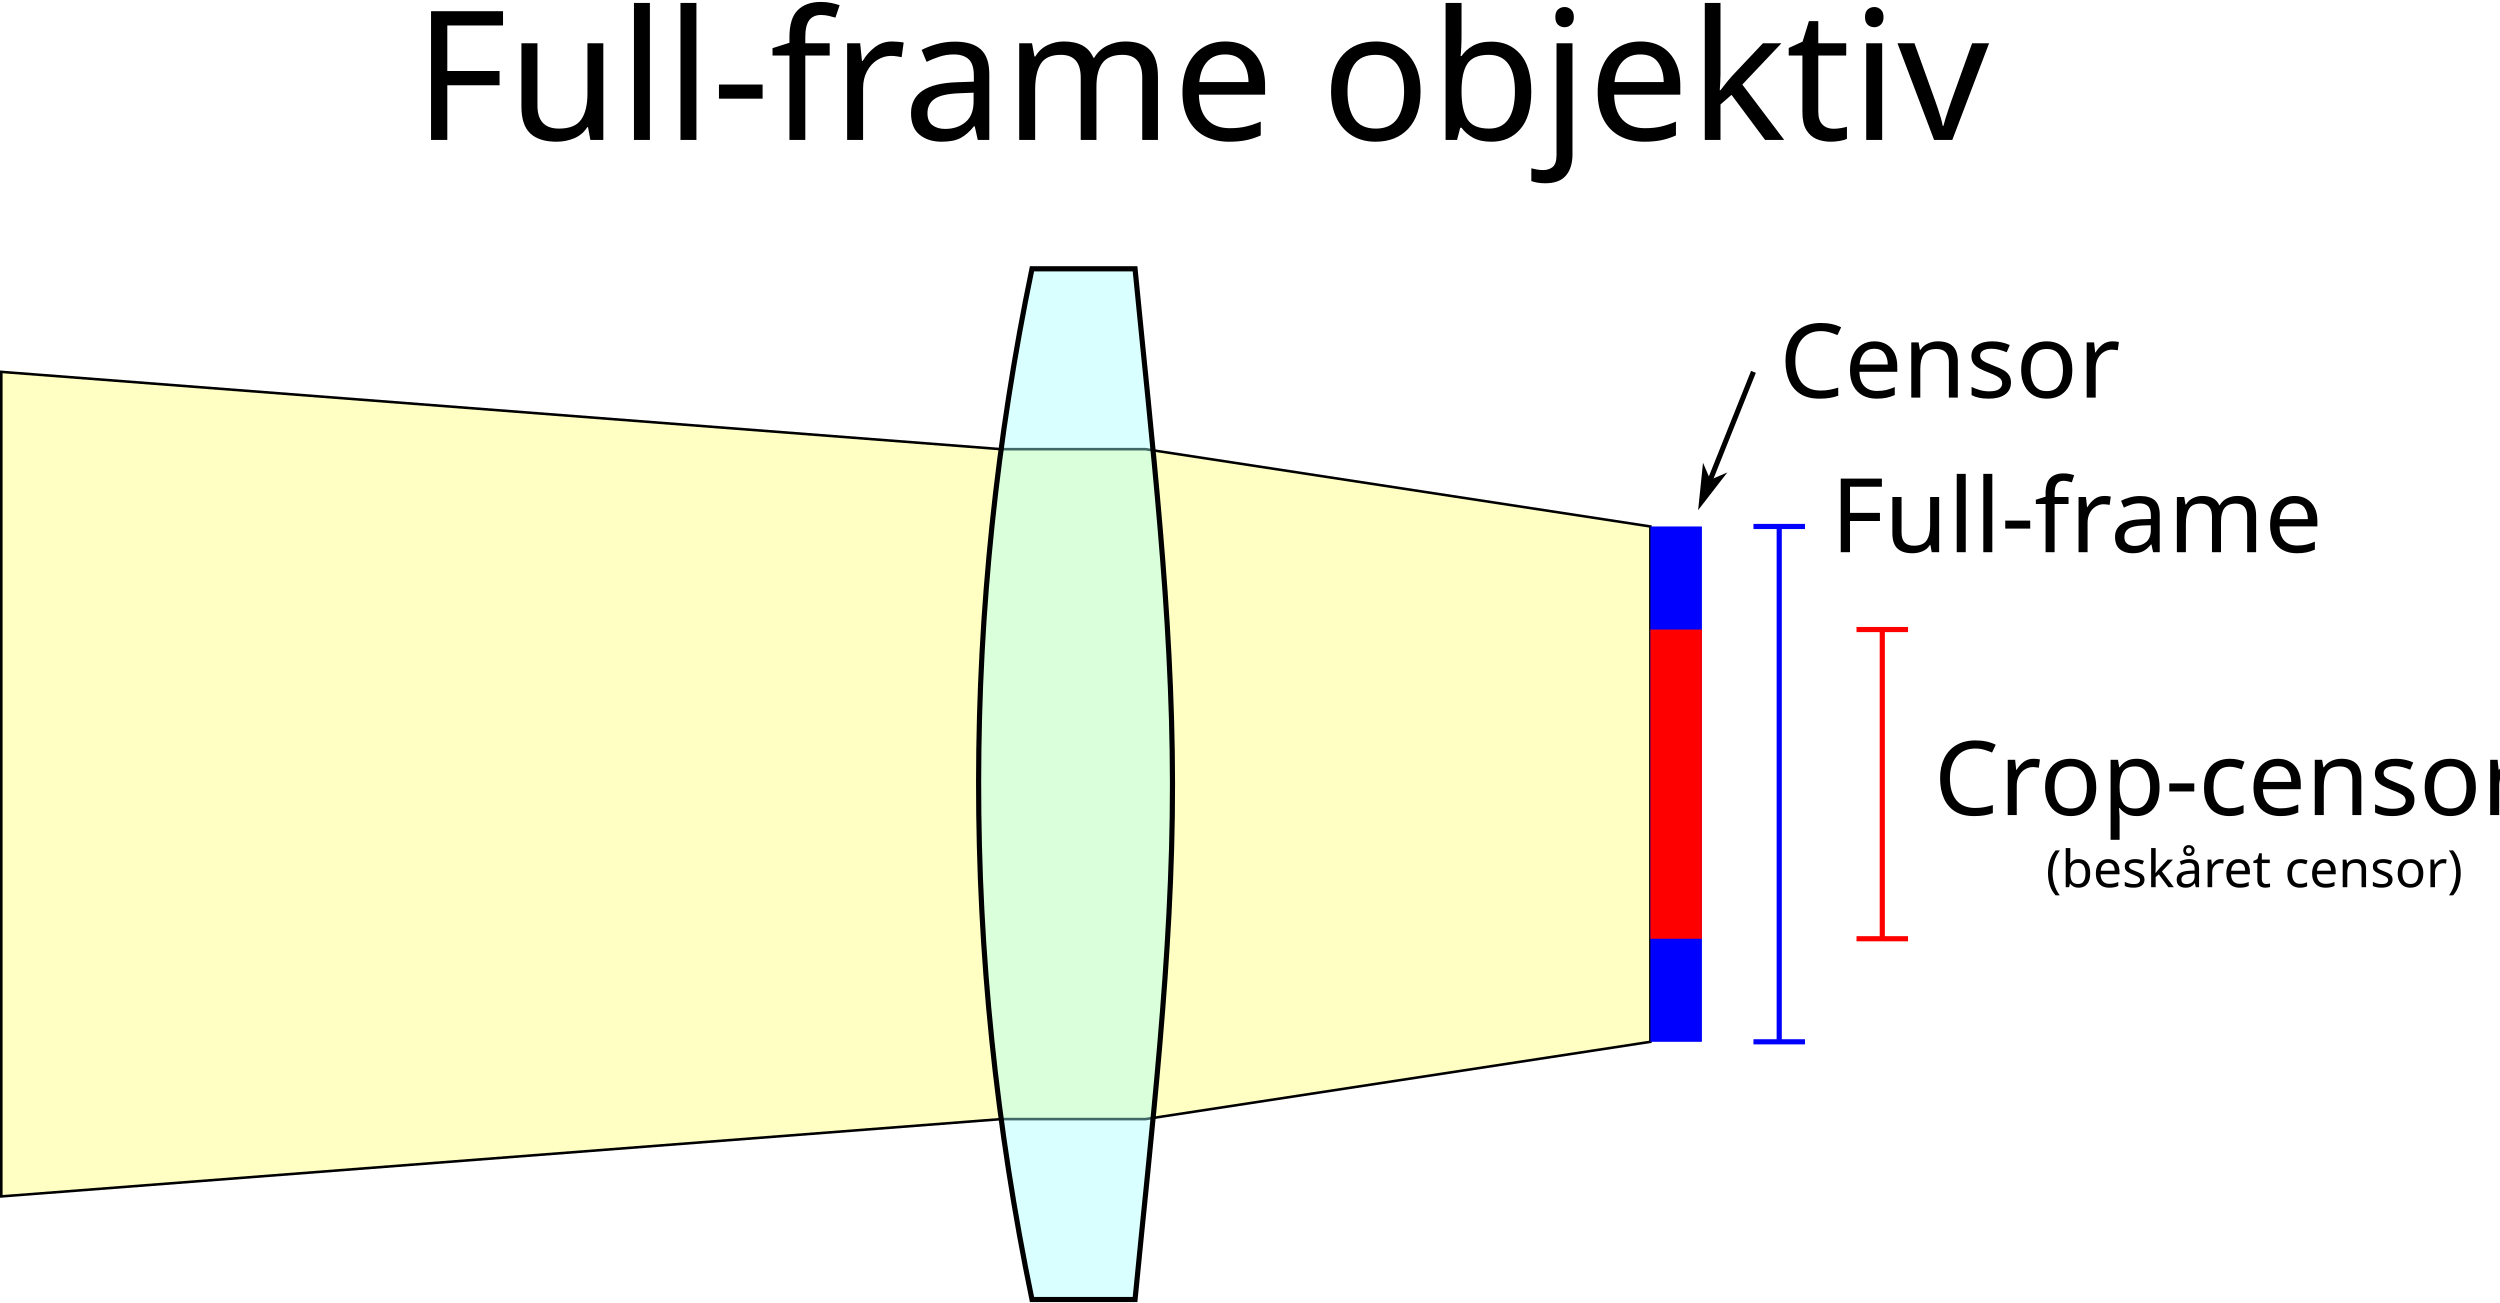
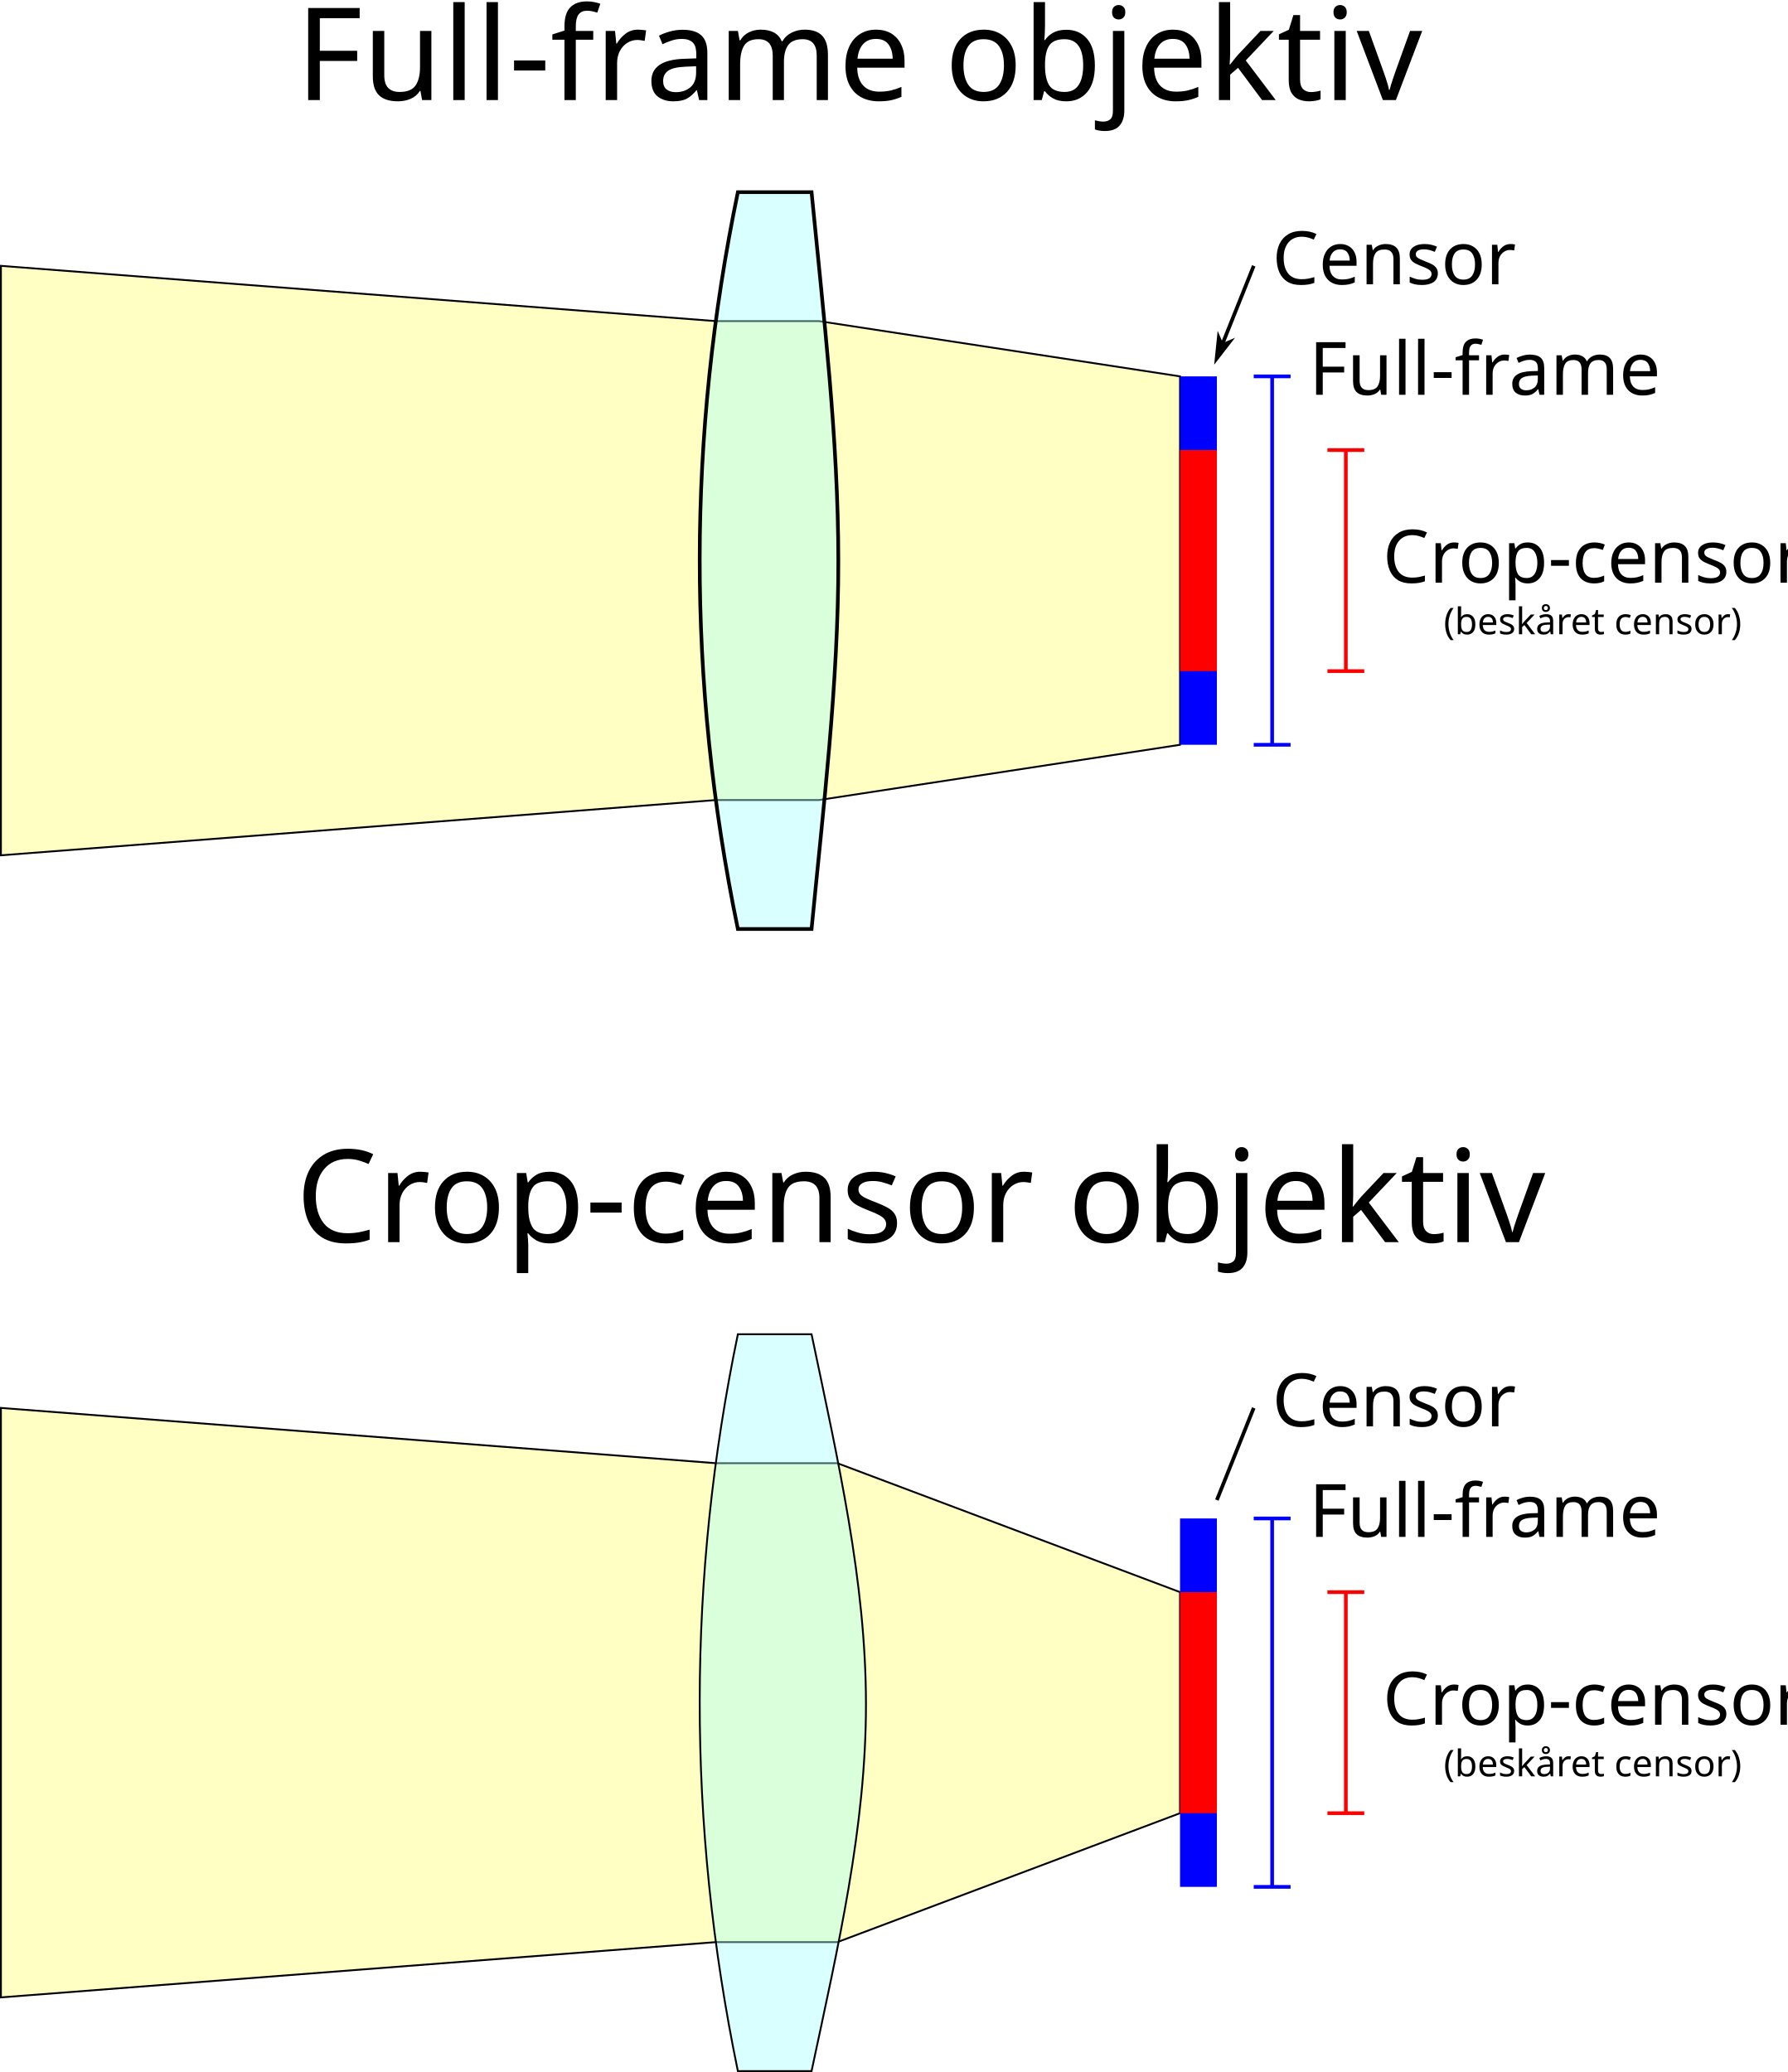
- <svg xmlns="http://www.w3.org/2000/svg" width="136.91mm" height="71.306mm" viewBox="0 0 485.114 252.66" id="svg2" version="1.1">
+ <svg xmlns="http://www.w3.org/2000/svg" width="136.91mm" height="158.725mm" viewBox="0 0 485.114 562.41" id="svg2" version="1.1">
  <defs id="defs4">
    <marker orient="auto" refY="0" refX="0" id="Arrow1Mend" style="overflow:visible">
      <path id="path4233" d="M 0,0 5,-5 -12.5,0 5,5 Z" style="fill:#000000;fill-opacity:1;fill-rule:evenodd;stroke:#000000;stroke-width:1pt;stroke-opacity:1" transform="matrix(-0.4,0,0,-0.4,-4,0)" />
    </marker>
    <marker orient="auto" refY="0" refX="0" id="Arrow2Lend" style="overflow:visible">
      <path id="path4245" style="fill:#000000;fill-opacity:1;fill-rule:evenodd;stroke:#000000;stroke-width:0.625;stroke-linejoin:round;stroke-opacity:1" d="M 8.719,4.034 -2.207,0.016 8.719,-4.002 c -1.745,2.372 -1.735,5.617 -6e-7,8.035 z" transform="matrix(-1.1,0,0,-1.1,-1.1,0)" />
    </marker>
    <marker orient="auto" refY="0" refX="0" id="Arrow1Lend" style="overflow:visible">
      <path id="path4227" d="M 0,0 5,-5 -12.5,0 5,5 Z" style="fill:#000000;fill-opacity:1;fill-rule:evenodd;stroke:#000000;stroke-width:1pt;stroke-opacity:1" transform="matrix(-0.8,0,0,-0.8,-10,0)" />
    </marker>
    <marker orient="auto" refY="0" refX="0" id="Arrow1Mend-1" style="overflow:visible">
      <path id="path4233-8" d="M 0,0 5,-5 -12.5,0 5,5 Z" style="fill:#000000;fill-opacity:1;fill-rule:evenodd;stroke:#000000;stroke-width:1pt;stroke-opacity:1" transform="matrix(-0.4,0,0,-0.4,-4,0)" />
    </marker>
  </defs>
  <g id="layer1" transform="translate(0.25,-800.2022)">
    <path style="fill:#ffff00;fill-opacity:0.236;fill-rule:evenodd;stroke:#000000;stroke-width:0.5;stroke-linecap:butt;stroke-linejoin:miter;stroke-miterlimit:4;stroke-dasharray:none;stroke-opacity:1" d="m 0,872.362 194,15 h 28 l 98,15 v 100 l -98,15 h -28 l -194,15 z" id="path4174" />
    <path style="fill:#a1ffff;fill-opacity:0.406;fill-rule:evenodd;stroke:#000000;stroke-width:1px;stroke-linecap:butt;stroke-linejoin:miter;stroke-opacity:1" d="m 220,1052.362 c 3.098,-32.028 7.304,-66.651 7.266,-100.094 -0.038,-33.227 -3.949,-65.808 -7.266,-99.906 l -20,-10e-6 c -13.686,65.999 -13.924,132.654 0,200 z" id="path4150" />
    <rect style="opacity:1;fill:#0000ff;fill-opacity:1;fill-rule:evenodd;stroke:none;stroke-width:0.5;stroke-miterlimit:4;stroke-dasharray:none;stroke-dashoffset:0;stroke-opacity:1" id="rect4176" width="10" height="100" x="320" y="902.362" />
    <rect style="opacity:1;fill:#ff0000;fill-opacity:1;fill-rule:evenodd;stroke:none;stroke-width:0.5;stroke-miterlimit:4;stroke-dasharray:none;stroke-dashoffset:0;stroke-opacity:1" id="rect4194" width="10" height="60" x="320" y="922.362" />
-     <text xml:space="preserve" style="font-style:normal;font-variant:normal;font-weight:normal;font-stretch:normal;line-height:0%;font-family:Ubuntu;-inkscape-font-specification:'Ubuntu, Normal';text-align:start;letter-spacing:0px;word-spacing:0px;writing-mode:lr-tb;text-anchor:start;fill:#000000;fill-opacity:1;stroke:none;stroke-width:1px;stroke-linecap:butt;stroke-linejoin:miter;stroke-opacity:1" x="375" y="958.362" id="text4198">
-       <tspan id="tspan4200" x="375" y="958.362" style="font-size:20px;line-height:1.25">Crop-censor</tspan>
+     <text xml:space="preserve" style="font-style:normal;font-variant:normal;font-weight:normal;font-stretch:normal;font-size:20px;line-height:125%;font-family:Ubuntu;-inkscape-font-specification:'Ubuntu, Normal';text-align:start;letter-spacing:0px;word-spacing:0px;writing-mode:lr-tb;text-anchor:start;fill:#000000;fill-opacity:1;stroke:none;stroke-width:1px;stroke-linecap:butt;stroke-linejoin:miter;stroke-opacity:1" x="375" y="958.362" id="text4198">
+       <tspan id="tspan4200" x="375" y="958.362">Crop-censor</tspan>
    </text>
-     <text xml:space="preserve" style="font-style:normal;font-variant:normal;font-weight:normal;font-stretch:normal;line-height:0%;font-family:Ubuntu;-inkscape-font-specification:'Ubuntu, Normal';text-align:start;letter-spacing:0px;word-spacing:0px;writing-mode:lr-tb;text-anchor:start;fill:#000000;fill-opacity:1;stroke:none;stroke-width:1px;stroke-linecap:butt;stroke-linejoin:miter;stroke-opacity:1" x="355" y="907.362" id="text4204">
-       <tspan id="tspan4206" x="355" y="907.362" style="font-size:20px;line-height:1.25">Full-frame</tspan>
+     <text xml:space="preserve" style="font-style:normal;font-variant:normal;font-weight:normal;font-stretch:normal;font-size:20px;line-height:125%;font-family:Ubuntu;-inkscape-font-specification:'Ubuntu, Normal';text-align:start;letter-spacing:0px;word-spacing:0px;writing-mode:lr-tb;text-anchor:start;fill:#000000;fill-opacity:1;stroke:none;stroke-width:1px;stroke-linecap:butt;stroke-linejoin:miter;stroke-opacity:1" x="355" y="907.362" id="text4204">
+       <tspan id="tspan4206" x="355" y="907.362">Full-frame</tspan>
    </text>
-     <text xml:space="preserve" style="font-style:normal;font-variant:normal;font-weight:normal;font-stretch:normal;line-height:0%;font-family:Ubuntu;-inkscape-font-specification:'Ubuntu, Normal';text-align:start;letter-spacing:0px;word-spacing:0px;writing-mode:lr-tb;text-anchor:start;fill:#000000;fill-opacity:1;stroke:none;stroke-width:1px;stroke-linecap:butt;stroke-linejoin:miter;stroke-opacity:1" x="380" y="882.362" id="text4210">
-       <tspan id="tspan4212" x="380" y="882.362" style="font-size:20px;line-height:1.25"> </tspan>
+     <text xml:space="preserve" style="font-style:normal;font-variant:normal;font-weight:normal;font-stretch:normal;font-size:20px;line-height:125%;font-family:Ubuntu;-inkscape-font-specification:'Ubuntu, Normal';text-align:start;letter-spacing:0px;word-spacing:0px;writing-mode:lr-tb;text-anchor:start;fill:#000000;fill-opacity:1;stroke:none;stroke-width:1px;stroke-linecap:butt;stroke-linejoin:miter;stroke-opacity:1" x="380" y="882.362" id="text4210">
+       <tspan id="tspan4212" x="380" y="901.012" />
    </text>
-     <text xml:space="preserve" style="font-style:normal;font-variant:normal;font-weight:normal;font-stretch:normal;line-height:0%;font-family:Ubuntu;-inkscape-font-specification:'Ubuntu, Normal';text-align:start;letter-spacing:0px;word-spacing:0px;writing-mode:lr-tb;text-anchor:start;fill:#000000;fill-opacity:1;stroke:none;stroke-width:1px;stroke-linecap:butt;stroke-linejoin:miter;stroke-opacity:1" x="345" y="877.362" id="text4214">
-       <tspan id="tspan4216" x="345" y="877.362" style="font-size:20px;line-height:1.25">Censor</tspan>
+     <text xml:space="preserve" style="font-style:normal;font-variant:normal;font-weight:normal;font-stretch:normal;font-size:20px;line-height:125%;font-family:Ubuntu;-inkscape-font-specification:'Ubuntu, Normal';text-align:start;letter-spacing:0px;word-spacing:0px;writing-mode:lr-tb;text-anchor:start;fill:#000000;fill-opacity:1;stroke:none;stroke-width:1px;stroke-linecap:butt;stroke-linejoin:miter;stroke-opacity:1" x="345" y="877.362" id="text4214">
+       <tspan id="tspan4216" x="345" y="877.362">Censor</tspan>
    </text>
    <path style="fill:none;fill-rule:evenodd;stroke:#000000;stroke-width:1px;stroke-linecap:butt;stroke-linejoin:miter;stroke-opacity:1;marker-end:url(#Arrow1Mend)" d="M 340,872.362 330,897.362" id="path4218" />
    <path style="fill:none;fill-rule:evenodd;stroke:#0000ff;stroke-width:1px;stroke-linecap:butt;stroke-linejoin:miter;stroke-opacity:1" d="m 340,902.362 10,10e-6 h -5 v 100 h 5 -10" id="path4606" />
    <path style="fill:none;fill-rule:evenodd;stroke:#ff0000;stroke-width:1px;stroke-linecap:butt;stroke-linejoin:miter;stroke-opacity:1" d="m 360,922.362 h 10 -5 v 60 h 5 -10" id="path4608" />
-     <text xml:space="preserve" style="font-style:normal;font-variant:normal;font-weight:normal;font-stretch:normal;line-height:0%;font-family:Ubuntu;-inkscape-font-specification:'Ubuntu, Normal';text-align:start;letter-spacing:0px;word-spacing:0px;writing-mode:lr-tb;text-anchor:start;fill:#000000;fill-opacity:1;stroke:none;stroke-width:1px;stroke-linecap:butt;stroke-linejoin:miter;stroke-opacity:1" x="445" y="972.362" id="text4610">
+     <text xml:space="preserve" style="font-style:normal;font-variant:normal;font-weight:normal;font-stretch:normal;font-size:20px;line-height:125%;font-family:Ubuntu;-inkscape-font-specification:'Ubuntu, Normal';text-align:start;letter-spacing:0px;word-spacing:0px;writing-mode:lr-tb;text-anchor:start;fill:#000000;fill-opacity:1;stroke:none;stroke-width:1px;stroke-linecap:butt;stroke-linejoin:miter;stroke-opacity:1" x="445" y="972.362" id="text4610">
      <tspan id="tspan4612" x="445" y="972.362" style="font-style:normal;font-variant:normal;font-weight:normal;font-stretch:normal;font-size:10px;line-height:125%;font-family:Ubuntu;-inkscape-font-specification:'Ubuntu, Normal';text-align:center;writing-mode:lr-tb;text-anchor:middle">(beskåret censor)</tspan>
    </text>
-     <text xml:space="preserve" style="font-style:normal;font-variant:normal;font-weight:normal;font-stretch:normal;line-height:0%;font-family:Ubuntu;-inkscape-font-specification:'Ubuntu, Normal';text-align:start;letter-spacing:0px;word-spacing:0px;writing-mode:lr-tb;text-anchor:start;fill:#000000;fill-opacity:1;stroke:none;stroke-width:1px;stroke-linecap:butt;stroke-linejoin:miter;stroke-opacity:1" x="80" y="827.362" id="text4701">
+     <path style="fill:#ffff00;fill-opacity:0.236;fill-rule:evenodd;stroke:#000000;stroke-width:0.5;stroke-linecap:butt;stroke-linejoin:miter;stroke-miterlimit:4;stroke-dasharray:none;stroke-opacity:1" d="m 0,1182.362 194,15 h 33 l 93,35 v 60 l -93,35 -33,-10e-5 -194,15 z" id="path4174-5" />
+     <path style="fill:#a1ffff;fill-opacity:0.406;fill-rule:evenodd;stroke:#000000;stroke-width:0.5;stroke-linecap:butt;stroke-linejoin:miter;stroke-miterlimit:4;stroke-dasharray:none;stroke-opacity:1" d="m 220,1362.362 c 7.205,-33.813 14.804,-66.293 14.766,-99.737 -0.038,-33.227 -7.521,-65.63 -14.766,-100.263 h -20 c -13.686,65.999 -13.924,132.654 0,200 z" id="path4150-9" />
+     <rect style="opacity:1;fill:#0000ff;fill-opacity:1;fill-rule:evenodd;stroke:none;stroke-width:0.5;stroke-miterlimit:4;stroke-dasharray:none;stroke-dashoffset:0;stroke-opacity:1" id="rect4176-7" width="10" height="100" x="320" y="1212.362" />
+     <rect style="opacity:1;fill:#ff0000;fill-opacity:1;fill-rule:evenodd;stroke:none;stroke-width:0.5;stroke-miterlimit:4;stroke-dasharray:none;stroke-dashoffset:0;stroke-opacity:1" id="rect4194-5" width="10" height="60" x="320" y="1232.362" />
+     <text xml:space="preserve" style="font-style:normal;font-variant:normal;font-weight:normal;font-stretch:normal;font-size:20px;line-height:125%;font-family:Ubuntu;-inkscape-font-specification:'Ubuntu, Normal';text-align:start;letter-spacing:0px;word-spacing:0px;writing-mode:lr-tb;text-anchor:start;fill:#000000;fill-opacity:1;stroke:none;stroke-width:1px;stroke-linecap:butt;stroke-linejoin:miter;stroke-opacity:1" x="375" y="1268.362" id="text4198-3">
+       <tspan id="tspan4200-8" x="375" y="1268.362">Crop-censor</tspan>
+     </text>
+     <text xml:space="preserve" style="font-style:normal;font-variant:normal;font-weight:normal;font-stretch:normal;font-size:20px;line-height:125%;font-family:Ubuntu;-inkscape-font-specification:'Ubuntu, Normal';text-align:start;letter-spacing:0px;word-spacing:0px;writing-mode:lr-tb;text-anchor:start;fill:#000000;fill-opacity:1;stroke:none;stroke-width:1px;stroke-linecap:butt;stroke-linejoin:miter;stroke-opacity:1" x="355" y="1217.362" id="text4204-8">
+       <tspan id="tspan4206-3" x="355" y="1217.362">Full-frame</tspan>
+     </text>
+     <text xml:space="preserve" style="font-style:normal;font-variant:normal;font-weight:normal;font-stretch:normal;font-size:20px;line-height:125%;font-family:Ubuntu;-inkscape-font-specification:'Ubuntu, Normal';text-align:start;letter-spacing:0px;word-spacing:0px;writing-mode:lr-tb;text-anchor:start;fill:#000000;fill-opacity:1;stroke:none;stroke-width:1px;stroke-linecap:butt;stroke-linejoin:miter;stroke-opacity:1" x="345" y="1187.362" id="text4214-1">
+       <tspan id="tspan4216-8" x="345" y="1187.362">Censor</tspan>
+     </text>
+     <path style="fill:none;fill-rule:evenodd;stroke:#000000;stroke-width:1px;stroke-linecap:butt;stroke-linejoin:miter;stroke-opacity:1" d="m 340,1182.362 -10,25" id="path4218-9" />
+     <path style="fill:none;fill-rule:evenodd;stroke:#0000ff;stroke-width:1px;stroke-linecap:butt;stroke-linejoin:miter;stroke-opacity:1" d="m 340,1212.362 h 10 -5 v 100 h 5 -10" id="path4606-6" />
+     <path style="fill:none;fill-rule:evenodd;stroke:#ff0000;stroke-width:1px;stroke-linecap:butt;stroke-linejoin:miter;stroke-opacity:1" d="m 360,1232.362 h 10 -5 v 60 h 5 -10" id="path4608-4" />
+     <text xml:space="preserve" style="font-style:normal;font-variant:normal;font-weight:normal;font-stretch:normal;font-size:20px;line-height:125%;font-family:Ubuntu;-inkscape-font-specification:'Ubuntu, Normal';text-align:start;letter-spacing:0px;word-spacing:0px;writing-mode:lr-tb;text-anchor:start;fill:#000000;fill-opacity:1;stroke:none;stroke-width:1px;stroke-linecap:butt;stroke-linejoin:miter;stroke-opacity:1" x="445" y="1282.362" id="text4610-3">
+       <tspan id="tspan4612-3" x="445" y="1282.362" style="font-style:normal;font-variant:normal;font-weight:normal;font-stretch:normal;font-size:10px;line-height:125%;font-family:Ubuntu;-inkscape-font-specification:'Ubuntu, Normal';text-align:center;writing-mode:lr-tb;text-anchor:middle">(beskåret censor)</tspan>
+     </text>
+     <text xml:space="preserve" style="font-style:normal;font-variant:normal;font-weight:normal;font-stretch:normal;font-size:20px;line-height:125%;font-family:Ubuntu;-inkscape-font-specification:'Ubuntu, Normal';text-align:start;letter-spacing:0px;word-spacing:0px;writing-mode:lr-tb;text-anchor:start;fill:#000000;fill-opacity:1;stroke:none;stroke-width:1px;stroke-linecap:butt;stroke-linejoin:miter;stroke-opacity:1" x="80" y="827.362" id="text4701">
      <tspan id="tspan4703" x="80" y="827.362" style="font-style:normal;font-variant:normal;font-weight:normal;font-stretch:normal;font-size:35px;line-height:125%;font-family:Ubuntu;-inkscape-font-specification:'Ubuntu, Normal';text-align:start;writing-mode:lr-tb;text-anchor:start">Full-frame objektiv</tspan>
+     </text>
+     <text xml:space="preserve" style="font-style:normal;font-variant:normal;font-weight:normal;font-stretch:normal;font-size:20px;line-height:125%;font-family:Ubuntu;-inkscape-font-specification:'Ubuntu, Normal';text-align:start;letter-spacing:0px;word-spacing:0px;writing-mode:lr-tb;text-anchor:start;fill:#000000;fill-opacity:1;stroke:none;stroke-width:1px;stroke-linecap:butt;stroke-linejoin:miter;stroke-opacity:1" x="80" y="1137.362" id="text4701-2">
+       <tspan id="tspan4703-8" x="80" y="1137.362" style="font-style:normal;font-variant:normal;font-weight:normal;font-stretch:normal;font-size:35px;line-height:125%;font-family:Ubuntu;-inkscape-font-specification:'Ubuntu, Normal';text-align:start;writing-mode:lr-tb;text-anchor:start">Crop-censor objektiv</tspan>
    </text>
  </g>
</svg>
